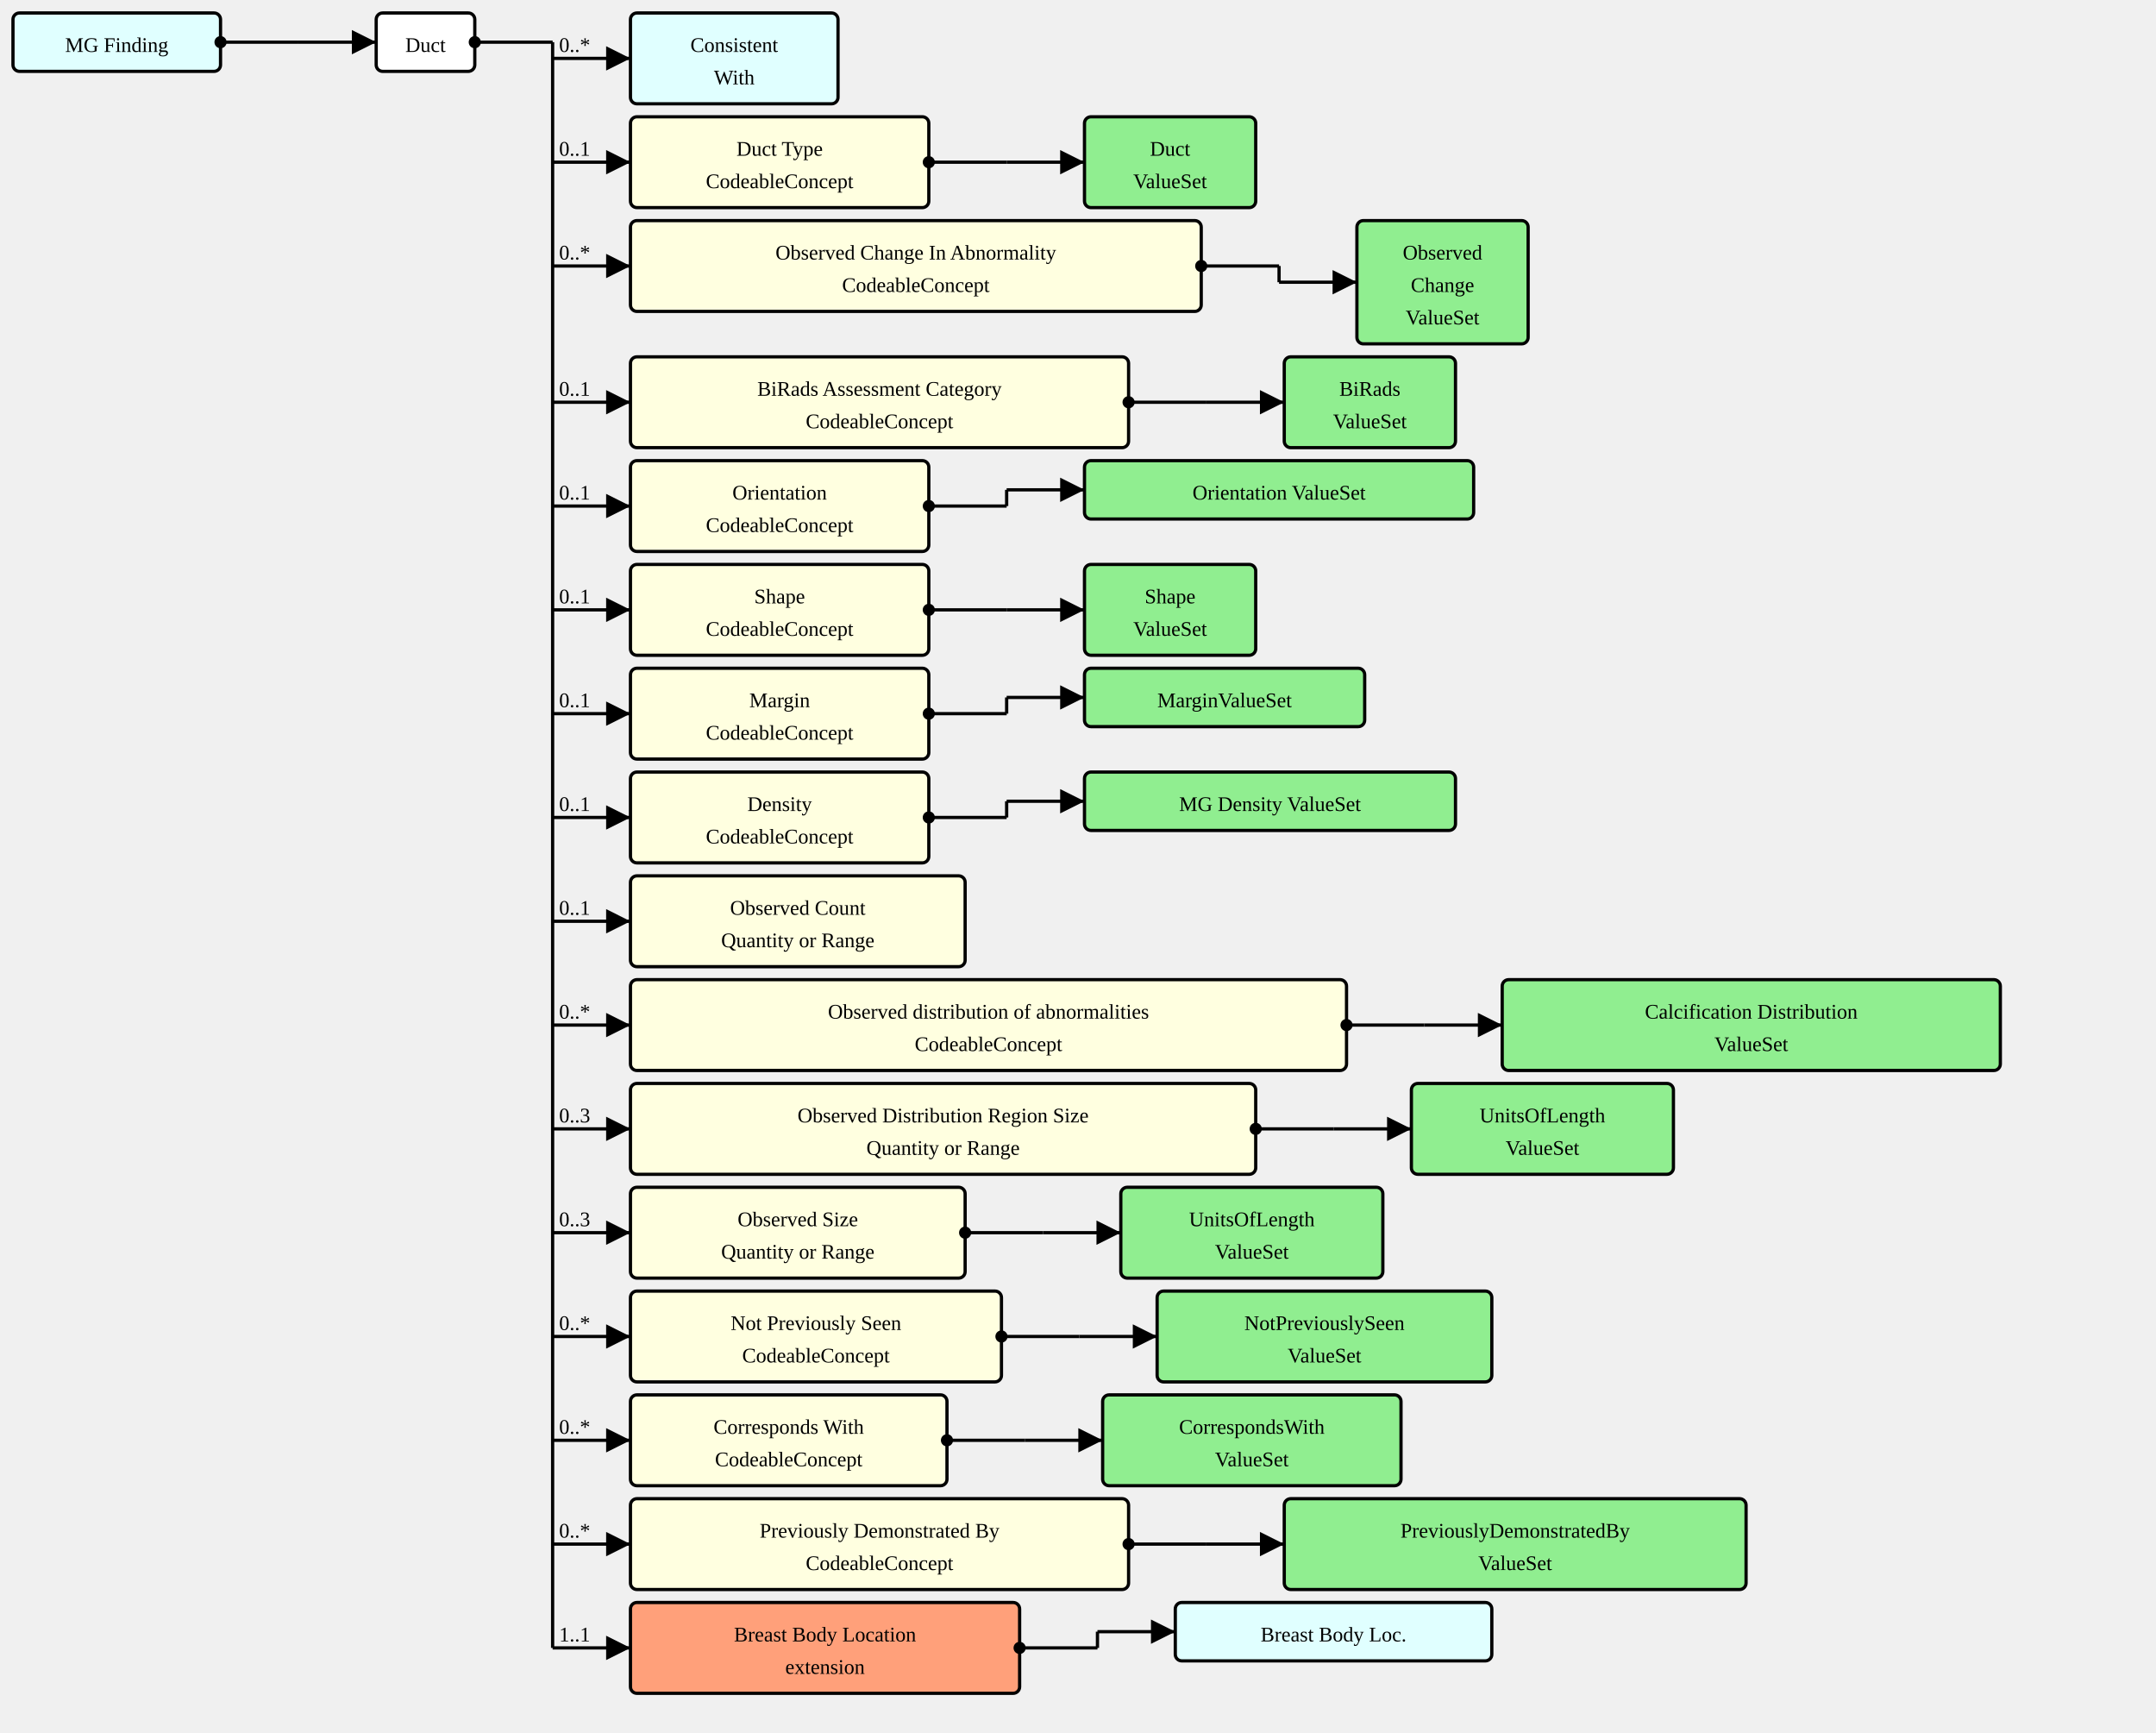
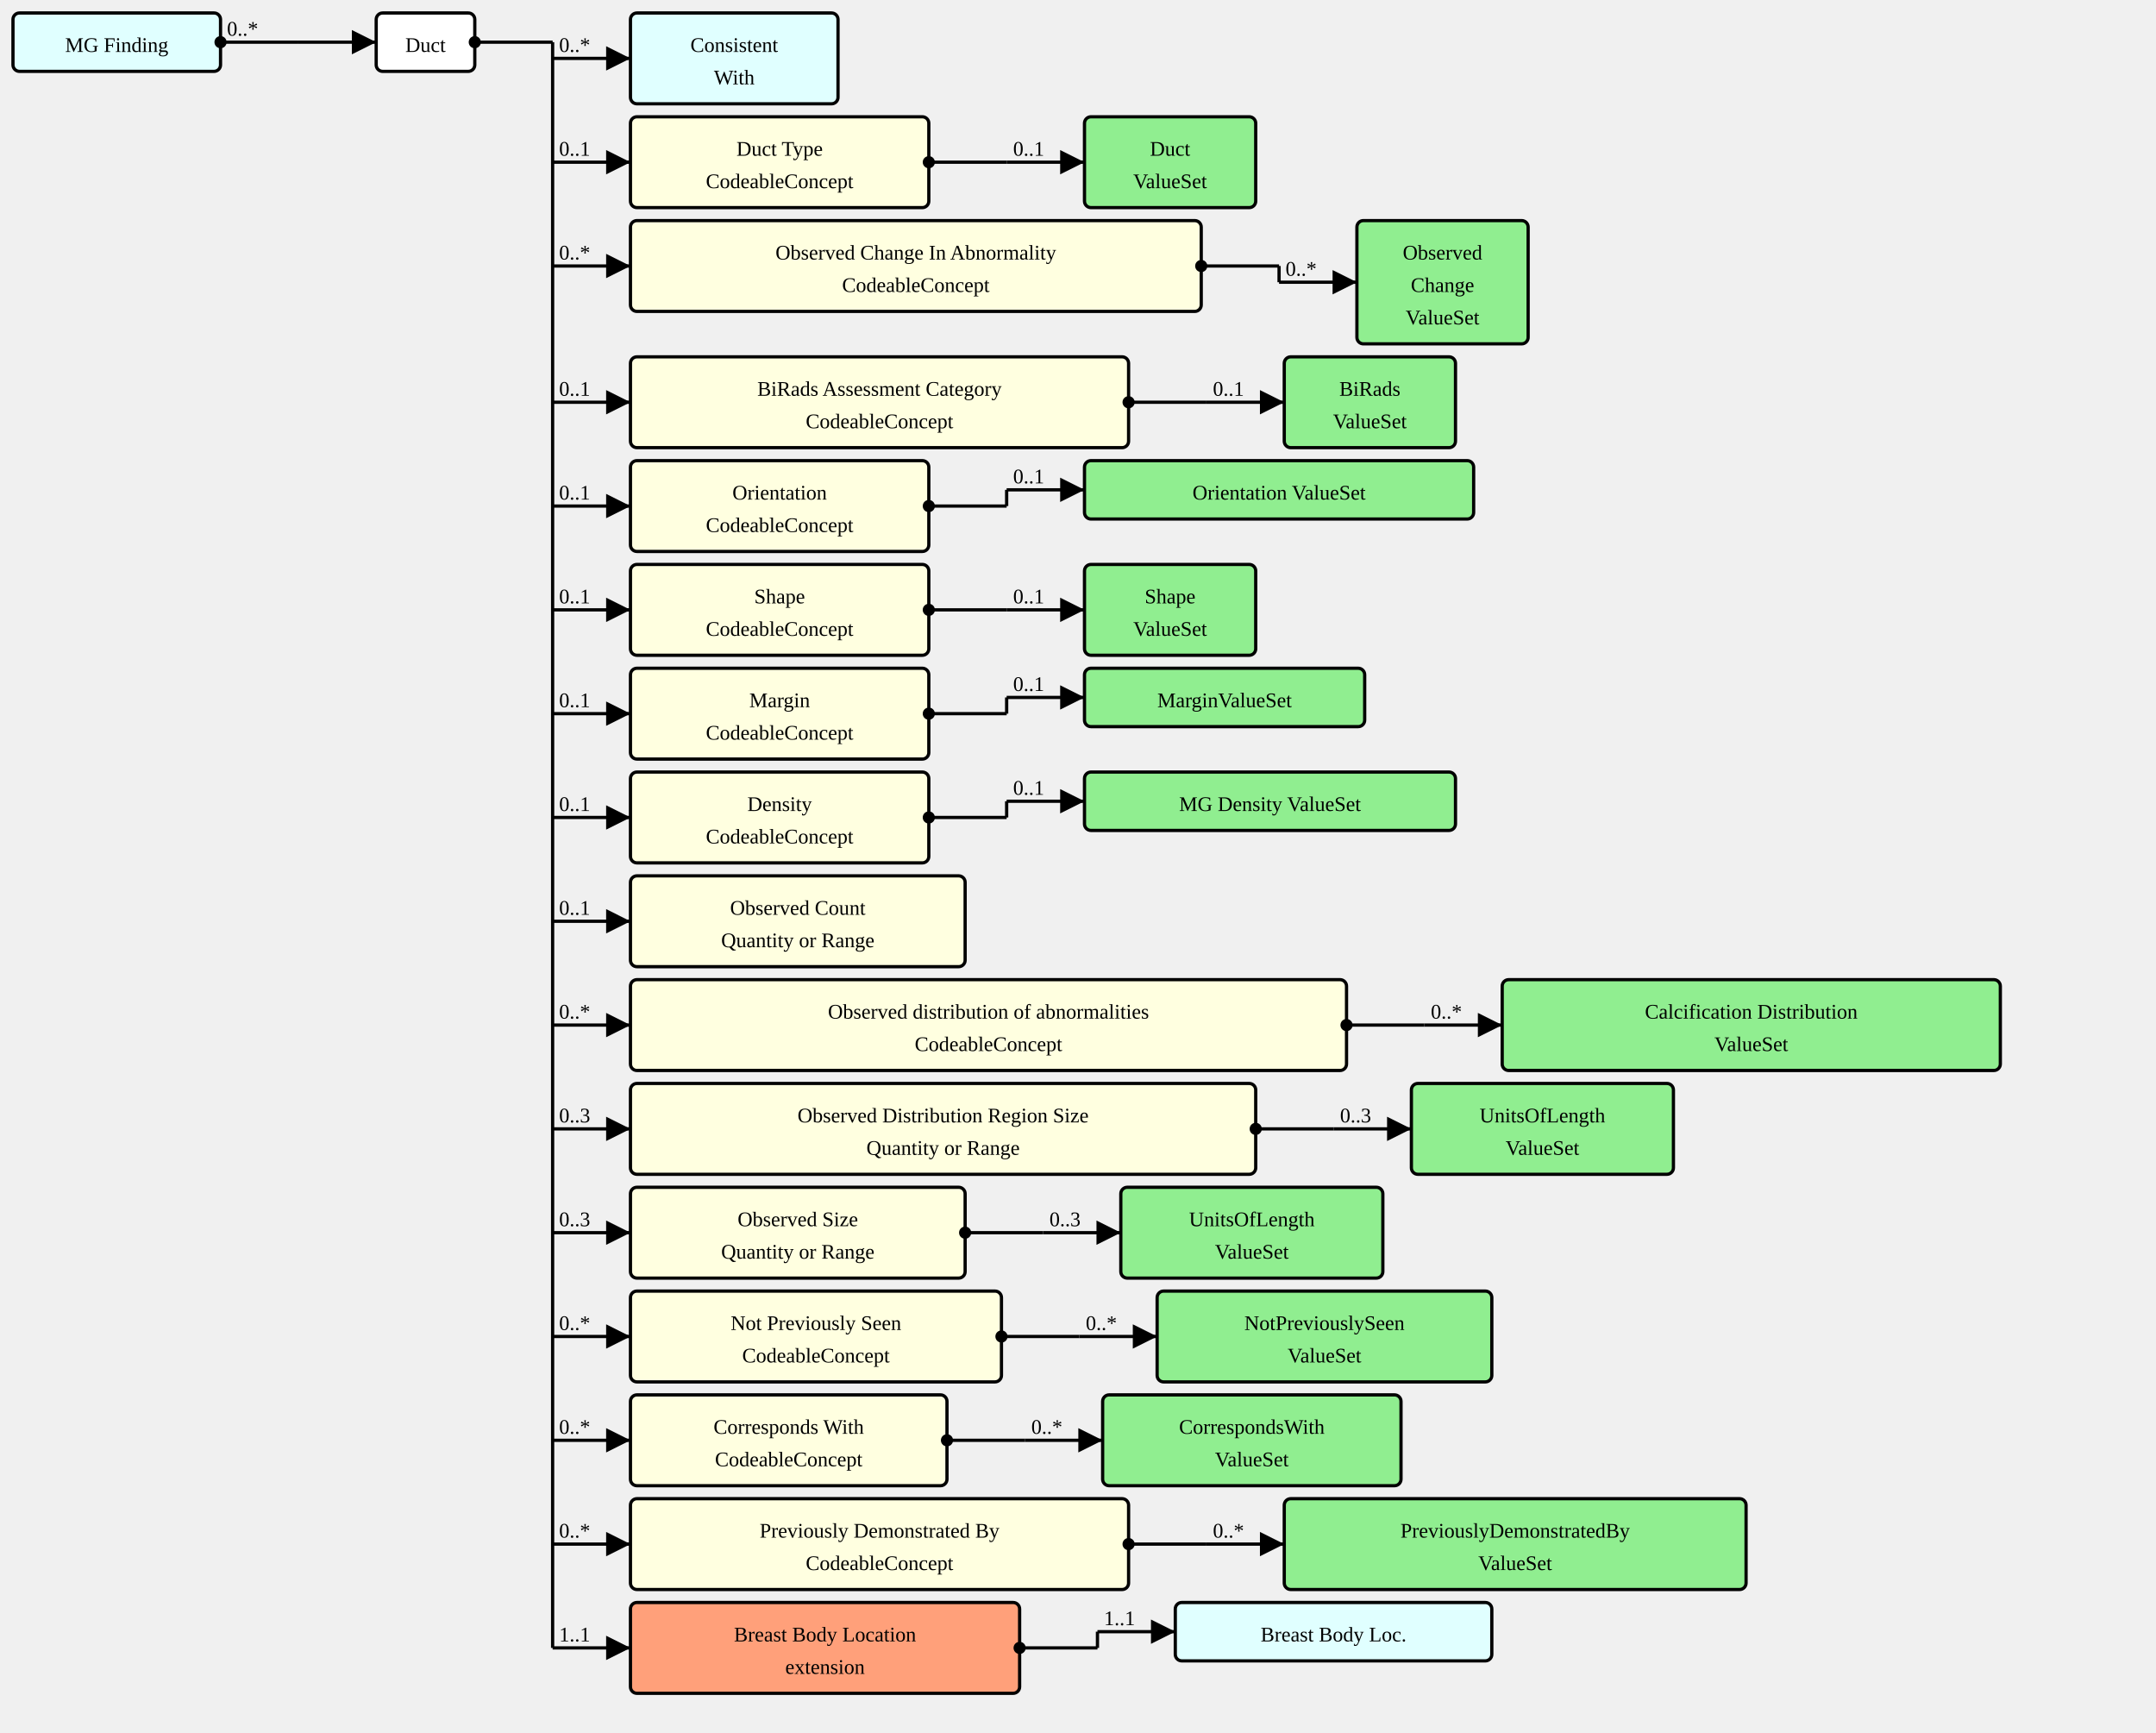
<svg xmlns="http://www.w3.org/2000/svg" version="1.1" width="1246.5" height="1001.25">
  <defs>
    <marker id="arrowStart" markerWidth="3.75" markerHeight="3.75" markerUnits="px" refX="1.875" refY="1.875">
      <circle fill="Black" stroke-width="0" cx="1.875" cy="1.875" r="1.875" />
    </marker>
    <marker id="arrowEnd" markerWidth="7.5" markerHeight="7.5" markerUnits="px" refX="7.5" refY="3.75">
      <polygon fill="Black" stroke-width="0" points="0 0 7.5 3.75 0 7.5" />
    </marker>
  </defs>
  <g>
    <g transform="translate(7.5 7.5)">
      <a href="./StructureDefinition-MGFinding.html" target="_top">
        <rect fill="LightCyan" stroke="Black" stroke-width="1.875" x="0" y="0" width="120" height="33.75" rx="3.75" ry="3.75" />
      </a>
      <a href="./StructureDefinition-MGFinding.html" target="_top">
        <text x="60" y="22.5" text-anchor="middle">MG Finding</text>
      </a>
    </g>
    <line stroke="Black" stroke-width="1.875" marker-end="url(#arrowEnd)" x1="172.5" y1="24.375" x2="217.5" y2="24.375" />
    <text x="176.25" y="20.625" text-anchor="left" />
    <line stroke="Black" stroke-width="1.875" marker-start="url(#arrowStart)" x1="127.5" y1="24.375" x2="172.5" y2="24.375" />
-     <text x="131.25" y="20.625" text-anchor="left" />
+     <text x="131.25" y="20.625" text-anchor="left">0..*</text>
    <line stroke="Black" stroke-width="1.875" x1="172.5" y1="24.375" x2="172.5" y2="24.375" />
  </g>
  <g>
    <g transform="translate(217.5 7.5)">
      <rect fill="White" stroke="Black" stroke-width="1.875" x="0" y="0" width="57" height="33.75" rx="3.75" ry="3.75" />
      <text x="28.5" y="22.5" text-anchor="middle">Duct</text>
    </g>
    <line stroke="Black" stroke-width="1.875" marker-end="url(#arrowEnd)" x1="319.5" y1="33.75" x2="364.5" y2="33.75" />
    <text x="323.25" y="30" text-anchor="left">0..*</text>
    <line stroke="Black" stroke-width="1.875" marker-end="url(#arrowEnd)" x1="319.5" y1="93.75" x2="364.5" y2="93.75" />
    <text x="323.25" y="90" text-anchor="left">0..1</text>
    <line stroke="Black" stroke-width="1.875" marker-end="url(#arrowEnd)" x1="319.5" y1="153.75" x2="364.5" y2="153.75" />
    <text x="323.25" y="150" text-anchor="left">0..*</text>
    <line stroke="Black" stroke-width="1.875" marker-end="url(#arrowEnd)" x1="319.5" y1="232.5" x2="364.5" y2="232.5" />
    <text x="323.25" y="228.75" text-anchor="left">0..1</text>
    <line stroke="Black" stroke-width="1.875" marker-end="url(#arrowEnd)" x1="319.5" y1="292.5" x2="364.5" y2="292.5" />
    <text x="323.25" y="288.75" text-anchor="left">0..1</text>
    <line stroke="Black" stroke-width="1.875" marker-end="url(#arrowEnd)" x1="319.5" y1="352.5" x2="364.5" y2="352.5" />
    <text x="323.25" y="348.75" text-anchor="left">0..1</text>
    <line stroke="Black" stroke-width="1.875" marker-end="url(#arrowEnd)" x1="319.5" y1="412.5" x2="364.5" y2="412.5" />
    <text x="323.25" y="408.75" text-anchor="left">0..1</text>
    <line stroke="Black" stroke-width="1.875" marker-end="url(#arrowEnd)" x1="319.5" y1="472.5" x2="364.5" y2="472.5" />
    <text x="323.25" y="468.75" text-anchor="left">0..1</text>
    <line stroke="Black" stroke-width="1.875" marker-end="url(#arrowEnd)" x1="319.5" y1="532.5" x2="364.5" y2="532.5" />
    <text x="323.25" y="528.75" text-anchor="left">0..1</text>
    <line stroke="Black" stroke-width="1.875" marker-end="url(#arrowEnd)" x1="319.5" y1="592.5" x2="364.5" y2="592.5" />
    <text x="323.25" y="588.75" text-anchor="left">0..*</text>
    <line stroke="Black" stroke-width="1.875" marker-end="url(#arrowEnd)" x1="319.5" y1="652.5" x2="364.5" y2="652.5" />
    <text x="323.25" y="648.75" text-anchor="left">0..3</text>
    <line stroke="Black" stroke-width="1.875" marker-end="url(#arrowEnd)" x1="319.5" y1="712.5" x2="364.5" y2="712.5" />
    <text x="323.25" y="708.75" text-anchor="left">0..3</text>
    <line stroke="Black" stroke-width="1.875" marker-end="url(#arrowEnd)" x1="319.5" y1="772.5" x2="364.5" y2="772.5" />
    <text x="323.25" y="768.75" text-anchor="left">0..*</text>
    <line stroke="Black" stroke-width="1.875" marker-end="url(#arrowEnd)" x1="319.5" y1="832.5" x2="364.5" y2="832.5" />
    <text x="323.25" y="828.75" text-anchor="left">0..*</text>
    <line stroke="Black" stroke-width="1.875" marker-end="url(#arrowEnd)" x1="319.5" y1="892.5" x2="364.5" y2="892.5" />
    <text x="323.25" y="888.75" text-anchor="left">0..*</text>
    <line stroke="Black" stroke-width="1.875" marker-end="url(#arrowEnd)" x1="319.5" y1="952.5" x2="364.5" y2="952.5" />
    <text x="323.25" y="948.75" text-anchor="left">1..1</text>
    <line stroke="Black" stroke-width="1.875" marker-start="url(#arrowStart)" x1="274.5" y1="24.375" x2="319.5" y2="24.375" />
    <text x="278.25" y="20.625" text-anchor="left" />
    <line stroke="Black" stroke-width="1.875" x1="319.5" y1="24.375" x2="319.5" y2="952.5" />
  </g>
  <g>
    <g transform="translate(364.5 7.5)">
      <a href="./StructureDefinition-ConsistentWith.html" target="_top">
        <rect fill="LightCyan" stroke="Black" stroke-width="1.875" x="0" y="0" width="120" height="52.5" rx="3.75" ry="3.75" />
      </a>
      <a href="./StructureDefinition-ConsistentWith.html" target="_top">
        <text x="60" y="22.5" text-anchor="middle">Consistent</text>
      </a>
      <a href="./StructureDefinition-ConsistentWith.html" target="_top">
        <text x="60" y="41.25" text-anchor="middle">With</text>
      </a>
    </g>
  </g>
  <g>
    <g transform="translate(364.5 67.5)">
      <a href="StructureDefinition-AbnormalityDuct-definitions.html#Observation.component:ductType" target="_top">
        <rect fill="LightYellow" stroke="Black" stroke-width="1.875" x="0" y="0" width="172.5" height="52.5" rx="3.75" ry="3.75" />
      </a>
      <a href="StructureDefinition-AbnormalityDuct-definitions.html#Observation.component:ductType" target="_top">
        <text x="86.25" y="22.5" text-anchor="middle">Duct Type</text>
      </a>
      <a href="StructureDefinition-AbnormalityDuct-definitions.html#Observation.component:ductType" target="_top">
        <text x="86.25" y="41.25" text-anchor="middle">CodeableConcept</text>
      </a>
    </g>
    <line stroke="Black" stroke-width="1.875" marker-end="url(#arrowEnd)" x1="582" y1="93.75" x2="627" y2="93.75" />
+     <text x="585.75" y="90" text-anchor="left">0..1</text>
    <line stroke="Black" stroke-width="1.875" marker-start="url(#arrowStart)" x1="537" y1="93.75" x2="582" y2="93.75" />
    <text x="540.75" y="90" text-anchor="left" />
    <line stroke="Black" stroke-width="1.875" x1="582" y1="93.75" x2="582" y2="93.75" />
  </g>
  <g>
    <g transform="translate(627 67.5)">
      <a href="./ValueSet-AbnormalityDuctTypeVS.html" target="_top">
        <rect fill="LightGreen" stroke="Black" stroke-width="1.875" x="0" y="0" width="99" height="52.5" rx="3.75" ry="3.75" />
      </a>
      <a href="./ValueSet-AbnormalityDuctTypeVS.html" target="_top">
        <text x="49.5" y="22.5" text-anchor="middle">Duct</text>
      </a>
      <a href="./ValueSet-AbnormalityDuctTypeVS.html" target="_top">
        <text x="49.5" y="41.25" text-anchor="middle">ValueSet</text>
      </a>
    </g>
  </g>
  <g>
    <g transform="translate(364.5 127.5)">
      <a href="StructureDefinition-AbnormalityDuct-definitions.html#Observation.component:obsChanges" target="_top">
        <rect fill="LightYellow" stroke="Black" stroke-width="1.875" x="0" y="0" width="330" height="52.5" rx="3.75" ry="3.75" />
      </a>
      <a href="StructureDefinition-AbnormalityDuct-definitions.html#Observation.component:obsChanges" target="_top">
        <text x="165" y="22.5" text-anchor="middle">Observed Change In Abnormality</text>
      </a>
      <a href="StructureDefinition-AbnormalityDuct-definitions.html#Observation.component:obsChanges" target="_top">
        <text x="165" y="41.25" text-anchor="middle">CodeableConcept</text>
      </a>
    </g>
    <line stroke="Black" stroke-width="1.875" marker-end="url(#arrowEnd)" x1="739.5" y1="163.125" x2="784.5" y2="163.125" />
+     <text x="743.25" y="159.375" text-anchor="left">0..*</text>
    <line stroke="Black" stroke-width="1.875" marker-start="url(#arrowStart)" x1="694.5" y1="153.75" x2="739.5" y2="153.75" />
    <text x="698.25" y="150" text-anchor="left" />
    <line stroke="Black" stroke-width="1.875" x1="739.5" y1="153.75" x2="739.5" y2="163.125" />
  </g>
  <g>
    <g transform="translate(784.5 127.5)">
      <a href="./ValueSet-ObservedChangesVS.html" target="_top">
        <rect fill="LightGreen" stroke="Black" stroke-width="1.875" x="0" y="0" width="99" height="71.25" rx="3.75" ry="3.75" />
      </a>
      <a href="./ValueSet-ObservedChangesVS.html" target="_top">
        <text x="49.5" y="22.5" text-anchor="middle">Observed</text>
      </a>
      <a href="./ValueSet-ObservedChangesVS.html" target="_top">
        <text x="49.5" y="41.25" text-anchor="middle">Change</text>
      </a>
      <a href="./ValueSet-ObservedChangesVS.html" target="_top">
        <text x="49.5" y="60" text-anchor="middle">ValueSet</text>
      </a>
    </g>
  </g>
  <g>
    <g transform="translate(364.5 206.25)">
      <a href="StructureDefinition-AbnormalityDuct-definitions.html#Observation.component:biRadsAssessmentCategory" target="_top">
        <rect fill="LightYellow" stroke="Black" stroke-width="1.875" x="0" y="0" width="288" height="52.5" rx="3.75" ry="3.75" />
      </a>
      <a href="StructureDefinition-AbnormalityDuct-definitions.html#Observation.component:biRadsAssessmentCategory" target="_top">
        <text x="144" y="22.5" text-anchor="middle">BiRads Assessment Category</text>
      </a>
      <a href="StructureDefinition-AbnormalityDuct-definitions.html#Observation.component:biRadsAssessmentCategory" target="_top">
        <text x="144" y="41.25" text-anchor="middle">CodeableConcept</text>
      </a>
    </g>
    <line stroke="Black" stroke-width="1.875" marker-end="url(#arrowEnd)" x1="697.5" y1="232.5" x2="742.5" y2="232.5" />
+     <text x="701.25" y="228.75" text-anchor="left">0..1</text>
    <line stroke="Black" stroke-width="1.875" marker-start="url(#arrowStart)" x1="652.5" y1="232.5" x2="697.5" y2="232.5" />
    <text x="656.25" y="228.75" text-anchor="left" />
    <line stroke="Black" stroke-width="1.875" x1="697.5" y1="232.5" x2="697.5" y2="232.5" />
  </g>
  <g>
    <g transform="translate(742.5 206.25)">
      <a href="./ValueSet-BiRadsAssessmentCategoriesVS.html" target="_top">
        <rect fill="LightGreen" stroke="Black" stroke-width="1.875" x="0" y="0" width="99" height="52.5" rx="3.75" ry="3.75" />
      </a>
      <a href="./ValueSet-BiRadsAssessmentCategoriesVS.html" target="_top">
        <text x="49.5" y="22.5" text-anchor="middle">BiRads</text>
      </a>
      <a href="./ValueSet-BiRadsAssessmentCategoriesVS.html" target="_top">
        <text x="49.5" y="41.25" text-anchor="middle">ValueSet</text>
      </a>
    </g>
  </g>
  <g>
    <g transform="translate(364.5 266.25)">
      <a href="StructureDefinition-AbnormalityDuct-definitions.html#Observation.component:orientation" target="_top">
        <rect fill="LightYellow" stroke="Black" stroke-width="1.875" x="0" y="0" width="172.5" height="52.5" rx="3.75" ry="3.75" />
      </a>
      <a href="StructureDefinition-AbnormalityDuct-definitions.html#Observation.component:orientation" target="_top">
        <text x="86.25" y="22.5" text-anchor="middle">Orientation</text>
      </a>
      <a href="StructureDefinition-AbnormalityDuct-definitions.html#Observation.component:orientation" target="_top">
        <text x="86.25" y="41.25" text-anchor="middle">CodeableConcept</text>
      </a>
    </g>
    <line stroke="Black" stroke-width="1.875" marker-end="url(#arrowEnd)" x1="582" y1="283.125" x2="627" y2="283.125" />
+     <text x="585.75" y="279.375" text-anchor="left">0..1</text>
    <line stroke="Black" stroke-width="1.875" marker-start="url(#arrowStart)" x1="537" y1="292.5" x2="582" y2="292.5" />
    <text x="540.75" y="288.75" text-anchor="left" />
    <line stroke="Black" stroke-width="1.875" x1="582" y1="283.125" x2="582" y2="292.5" />
  </g>
  <g>
    <g transform="translate(627 266.25)">
      <a href="./ValueSet-OrientationVS.html" target="_top">
        <rect fill="LightGreen" stroke="Black" stroke-width="1.875" x="0" y="0" width="225" height="33.75" rx="3.75" ry="3.75" />
      </a>
      <a href="./ValueSet-OrientationVS.html" target="_top">
        <text x="112.5" y="22.5" text-anchor="middle">Orientation ValueSet</text>
      </a>
    </g>
  </g>
  <g>
    <g transform="translate(364.5 326.25)">
      <a href="StructureDefinition-AbnormalityDuct-definitions.html#Observation.component:shape" target="_top">
        <rect fill="LightYellow" stroke="Black" stroke-width="1.875" x="0" y="0" width="172.5" height="52.5" rx="3.75" ry="3.75" />
      </a>
      <a href="StructureDefinition-AbnormalityDuct-definitions.html#Observation.component:shape" target="_top">
        <text x="86.25" y="22.5" text-anchor="middle">Shape</text>
      </a>
      <a href="StructureDefinition-AbnormalityDuct-definitions.html#Observation.component:shape" target="_top">
        <text x="86.25" y="41.25" text-anchor="middle">CodeableConcept</text>
      </a>
    </g>
    <line stroke="Black" stroke-width="1.875" marker-end="url(#arrowEnd)" x1="582" y1="352.5" x2="627" y2="352.5" />
+     <text x="585.75" y="348.75" text-anchor="left">0..1</text>
    <line stroke="Black" stroke-width="1.875" marker-start="url(#arrowStart)" x1="537" y1="352.5" x2="582" y2="352.5" />
    <text x="540.75" y="348.75" text-anchor="left" />
    <line stroke="Black" stroke-width="1.875" x1="582" y1="352.5" x2="582" y2="352.5" />
  </g>
  <g>
    <g transform="translate(627 326.25)">
      <a href="./ValueSet-ShapeVS.html" target="_top">
        <rect fill="LightGreen" stroke="Black" stroke-width="1.875" x="0" y="0" width="99" height="52.5" rx="3.75" ry="3.75" />
      </a>
      <a href="./ValueSet-ShapeVS.html" target="_top">
        <text x="49.5" y="22.5" text-anchor="middle">Shape</text>
      </a>
      <a href="./ValueSet-ShapeVS.html" target="_top">
        <text x="49.5" y="41.25" text-anchor="middle">ValueSet</text>
      </a>
    </g>
  </g>
  <g>
    <g transform="translate(364.5 386.25)">
      <a href="StructureDefinition-AbnormalityDuct-definitions.html#Observation.component:margin" target="_top">
        <rect fill="LightYellow" stroke="Black" stroke-width="1.875" x="0" y="0" width="172.5" height="52.5" rx="3.75" ry="3.75" />
      </a>
      <a href="StructureDefinition-AbnormalityDuct-definitions.html#Observation.component:margin" target="_top">
        <text x="86.25" y="22.5" text-anchor="middle">Margin</text>
      </a>
      <a href="StructureDefinition-AbnormalityDuct-definitions.html#Observation.component:margin" target="_top">
        <text x="86.25" y="41.25" text-anchor="middle">CodeableConcept</text>
      </a>
    </g>
    <line stroke="Black" stroke-width="1.875" marker-end="url(#arrowEnd)" x1="582" y1="403.125" x2="627" y2="403.125" />
+     <text x="585.75" y="399.375" text-anchor="left">0..1</text>
    <line stroke="Black" stroke-width="1.875" marker-start="url(#arrowStart)" x1="537" y1="412.5" x2="582" y2="412.5" />
    <text x="540.75" y="408.75" text-anchor="left" />
    <line stroke="Black" stroke-width="1.875" x1="582" y1="403.125" x2="582" y2="412.5" />
  </g>
  <g>
    <g transform="translate(627 386.25)">
      <a href="./ValueSet-MarginVS.html" target="_top">
        <rect fill="LightGreen" stroke="Black" stroke-width="1.875" x="0" y="0" width="162" height="33.75" rx="3.75" ry="3.75" />
      </a>
      <a href="./ValueSet-MarginVS.html" target="_top">
        <text x="81" y="22.5" text-anchor="middle">MarginValueSet</text>
      </a>
    </g>
  </g>
  <g>
    <g transform="translate(364.5 446.25)">
      <a href="StructureDefinition-AbnormalityDuct-definitions.html#Observation.component:mgDensity" target="_top">
        <rect fill="LightYellow" stroke="Black" stroke-width="1.875" x="0" y="0" width="172.5" height="52.5" rx="3.75" ry="3.75" />
      </a>
      <a href="StructureDefinition-AbnormalityDuct-definitions.html#Observation.component:mgDensity" target="_top">
        <text x="86.25" y="22.5" text-anchor="middle">Density</text>
      </a>
      <a href="StructureDefinition-AbnormalityDuct-definitions.html#Observation.component:mgDensity" target="_top">
        <text x="86.25" y="41.25" text-anchor="middle">CodeableConcept</text>
      </a>
    </g>
    <line stroke="Black" stroke-width="1.875" marker-end="url(#arrowEnd)" x1="582" y1="463.125" x2="627" y2="463.125" />
+     <text x="585.75" y="459.375" text-anchor="left">0..1</text>
    <line stroke="Black" stroke-width="1.875" marker-start="url(#arrowStart)" x1="537" y1="472.5" x2="582" y2="472.5" />
    <text x="540.75" y="468.75" text-anchor="left" />
    <line stroke="Black" stroke-width="1.875" x1="582" y1="463.125" x2="582" y2="472.5" />
  </g>
  <g>
    <g transform="translate(627 446.25)">
      <a href="./ValueSet-MGDensityVS.html" target="_top">
        <rect fill="LightGreen" stroke="Black" stroke-width="1.875" x="0" y="0" width="214.5" height="33.75" rx="3.75" ry="3.75" />
      </a>
      <a href="./ValueSet-MGDensityVS.html" target="_top">
        <text x="107.25" y="22.5" text-anchor="middle">MG Density ValueSet</text>
      </a>
    </g>
  </g>
  <g>
    <g transform="translate(364.5 506.25)">
      <a href="StructureDefinition-AbnormalityDuct-definitions.html#Observation.component:obsCount" target="_top">
        <rect fill="LightYellow" stroke="Black" stroke-width="1.875" x="0" y="0" width="193.5" height="52.5" rx="3.75" ry="3.75" />
      </a>
      <a href="StructureDefinition-AbnormalityDuct-definitions.html#Observation.component:obsCount" target="_top">
        <text x="96.75" y="22.5" text-anchor="middle">Observed Count</text>
      </a>
      <a href="StructureDefinition-AbnormalityDuct-definitions.html#Observation.component:obsCount" target="_top">
        <text x="96.75" y="41.25" text-anchor="middle">Quantity or Range</text>
      </a>
    </g>
  </g>
  <g>
    <g transform="translate(364.5 566.25)">
      <a href="StructureDefinition-AbnormalityDuct-definitions.html#Observation.component:obsDistribution" target="_top">
        <rect fill="LightYellow" stroke="Black" stroke-width="1.875" x="0" y="0" width="414" height="52.5" rx="3.75" ry="3.75" />
      </a>
      <a href="StructureDefinition-AbnormalityDuct-definitions.html#Observation.component:obsDistribution" target="_top">
        <text x="207" y="22.5" text-anchor="middle">Observed distribution of abnormalities</text>
      </a>
      <a href="StructureDefinition-AbnormalityDuct-definitions.html#Observation.component:obsDistribution" target="_top">
        <text x="207" y="41.25" text-anchor="middle">CodeableConcept</text>
      </a>
    </g>
    <line stroke="Black" stroke-width="1.875" marker-end="url(#arrowEnd)" x1="823.5" y1="592.5" x2="868.5" y2="592.5" />
+     <text x="827.25" y="588.75" text-anchor="left">0..*</text>
    <line stroke="Black" stroke-width="1.875" marker-start="url(#arrowStart)" x1="778.5" y1="592.5" x2="823.5" y2="592.5" />
    <text x="782.25" y="588.75" text-anchor="left" />
    <line stroke="Black" stroke-width="1.875" x1="823.5" y1="592.5" x2="823.5" y2="592.5" />
  </g>
  <g>
    <g transform="translate(868.5 566.25)">
      <a href="./ValueSet-CalcificationDistributionVS.html" target="_top">
        <rect fill="LightGreen" stroke="Black" stroke-width="1.875" x="0" y="0" width="288" height="52.5" rx="3.75" ry="3.75" />
      </a>
      <a href="./ValueSet-CalcificationDistributionVS.html" target="_top">
        <text x="144" y="22.5" text-anchor="middle">Calcification Distribution</text>
      </a>
      <a href="./ValueSet-CalcificationDistributionVS.html" target="_top">
        <text x="144" y="41.25" text-anchor="middle">ValueSet</text>
      </a>
    </g>
  </g>
  <g>
    <g transform="translate(364.5 626.25)">
      <a href="StructureDefinition-AbnormalityDuct-definitions.html#Observation.component:obsDistRegionSize" target="_top">
        <rect fill="LightYellow" stroke="Black" stroke-width="1.875" x="0" y="0" width="361.5" height="52.5" rx="3.75" ry="3.75" />
      </a>
      <a href="StructureDefinition-AbnormalityDuct-definitions.html#Observation.component:obsDistRegionSize" target="_top">
        <text x="180.75" y="22.5" text-anchor="middle">Observed Distribution Region Size</text>
      </a>
      <a href="StructureDefinition-AbnormalityDuct-definitions.html#Observation.component:obsDistRegionSize" target="_top">
        <text x="180.75" y="41.25" text-anchor="middle">Quantity or Range</text>
      </a>
    </g>
    <line stroke="Black" stroke-width="1.875" marker-end="url(#arrowEnd)" x1="771" y1="652.5" x2="816" y2="652.5" />
+     <text x="774.75" y="648.75" text-anchor="left">0..3</text>
    <line stroke="Black" stroke-width="1.875" marker-start="url(#arrowStart)" x1="726" y1="652.5" x2="771" y2="652.5" />
    <text x="729.75" y="648.75" text-anchor="left" />
    <line stroke="Black" stroke-width="1.875" x1="771" y1="652.5" x2="771" y2="652.5" />
  </g>
  <g>
    <g transform="translate(816 626.25)">
      <a href="./ValueSet-UnitsOfLengthVS.html" target="_top">
        <rect fill="LightGreen" stroke="Black" stroke-width="1.875" x="0" y="0" width="151.5" height="52.5" rx="3.75" ry="3.75" />
      </a>
      <a href="./ValueSet-UnitsOfLengthVS.html" target="_top">
        <text x="75.75" y="22.5" text-anchor="middle">UnitsOfLength</text>
      </a>
      <a href="./ValueSet-UnitsOfLengthVS.html" target="_top">
        <text x="75.75" y="41.25" text-anchor="middle">ValueSet</text>
      </a>
    </g>
  </g>
  <g>
    <g transform="translate(364.5 686.25)">
      <a href="StructureDefinition-AbnormalityDuct-definitions.html#Observation.component:obsSize" target="_top">
        <rect fill="LightYellow" stroke="Black" stroke-width="1.875" x="0" y="0" width="193.5" height="52.5" rx="3.75" ry="3.75" />
      </a>
      <a href="StructureDefinition-AbnormalityDuct-definitions.html#Observation.component:obsSize" target="_top">
        <text x="96.75" y="22.5" text-anchor="middle">Observed Size</text>
      </a>
      <a href="StructureDefinition-AbnormalityDuct-definitions.html#Observation.component:obsSize" target="_top">
        <text x="96.75" y="41.25" text-anchor="middle">Quantity or Range</text>
      </a>
    </g>
    <line stroke="Black" stroke-width="1.875" marker-end="url(#arrowEnd)" x1="603" y1="712.5" x2="648" y2="712.5" />
+     <text x="606.75" y="708.75" text-anchor="left">0..3</text>
    <line stroke="Black" stroke-width="1.875" marker-start="url(#arrowStart)" x1="558" y1="712.5" x2="603" y2="712.5" />
    <text x="561.75" y="708.75" text-anchor="left" />
    <line stroke="Black" stroke-width="1.875" x1="603" y1="712.5" x2="603" y2="712.5" />
  </g>
  <g>
    <g transform="translate(647.9999 686.25)">
      <a href="./ValueSet-UnitsOfLengthVS.html" target="_top">
        <rect fill="LightGreen" stroke="Black" stroke-width="1.875" x="0" y="0" width="151.5" height="52.5" rx="3.75" ry="3.75" />
      </a>
      <a href="./ValueSet-UnitsOfLengthVS.html" target="_top">
        <text x="75.75" y="22.5" text-anchor="middle">UnitsOfLength</text>
      </a>
      <a href="./ValueSet-UnitsOfLengthVS.html" target="_top">
        <text x="75.75" y="41.25" text-anchor="middle">ValueSet</text>
      </a>
    </g>
  </g>
  <g>
    <g transform="translate(364.5 746.25)">
      <a href="StructureDefinition-AbnormalityDuct-definitions.html#Observation.component:notPreviouslySeen" target="_top">
        <rect fill="LightYellow" stroke="Black" stroke-width="1.875" x="0" y="0" width="214.5" height="52.5" rx="3.75" ry="3.75" />
      </a>
      <a href="StructureDefinition-AbnormalityDuct-definitions.html#Observation.component:notPreviouslySeen" target="_top">
        <text x="107.25" y="22.5" text-anchor="middle">Not Previously Seen</text>
      </a>
      <a href="StructureDefinition-AbnormalityDuct-definitions.html#Observation.component:notPreviouslySeen" target="_top">
        <text x="107.25" y="41.25" text-anchor="middle">CodeableConcept</text>
      </a>
    </g>
    <line stroke="Black" stroke-width="1.875" marker-end="url(#arrowEnd)" x1="624" y1="772.5" x2="669" y2="772.5" />
+     <text x="627.75" y="768.75" text-anchor="left">0..*</text>
    <line stroke="Black" stroke-width="1.875" marker-start="url(#arrowStart)" x1="579" y1="772.5" x2="624" y2="772.5" />
    <text x="582.75" y="768.75" text-anchor="left" />
    <line stroke="Black" stroke-width="1.875" x1="624" y1="772.5" x2="624" y2="772.5" />
  </g>
  <g>
    <g transform="translate(669 746.25)">
      <a href="./ValueSet-NotPreviouslySeenVS.html" target="_top">
        <rect fill="LightGreen" stroke="Black" stroke-width="1.875" x="0" y="0" width="193.5" height="52.5" rx="3.75" ry="3.75" />
      </a>
      <a href="./ValueSet-NotPreviouslySeenVS.html" target="_top">
        <text x="96.75" y="22.5" text-anchor="middle">NotPreviouslySeen</text>
      </a>
      <a href="./ValueSet-NotPreviouslySeenVS.html" target="_top">
        <text x="96.75" y="41.25" text-anchor="middle">ValueSet</text>
      </a>
    </g>
  </g>
  <g>
    <g transform="translate(364.5 806.25)">
      <a href="StructureDefinition-AbnormalityDuct-definitions.html#Observation.component:correspondsWith" target="_top">
        <rect fill="LightYellow" stroke="Black" stroke-width="1.875" x="0" y="0" width="183" height="52.5" rx="3.75" ry="3.75" />
      </a>
      <a href="StructureDefinition-AbnormalityDuct-definitions.html#Observation.component:correspondsWith" target="_top">
        <text x="91.5" y="22.5" text-anchor="middle">Corresponds With</text>
      </a>
      <a href="StructureDefinition-AbnormalityDuct-definitions.html#Observation.component:correspondsWith" target="_top">
        <text x="91.5" y="41.25" text-anchor="middle">CodeableConcept</text>
      </a>
    </g>
    <line stroke="Black" stroke-width="1.875" marker-end="url(#arrowEnd)" x1="592.5" y1="832.5" x2="637.5" y2="832.5" />
+     <text x="596.25" y="828.75" text-anchor="left">0..*</text>
    <line stroke="Black" stroke-width="1.875" marker-start="url(#arrowStart)" x1="547.5" y1="832.5" x2="592.5" y2="832.5" />
    <text x="551.25" y="828.75" text-anchor="left" />
    <line stroke="Black" stroke-width="1.875" x1="592.5" y1="832.5" x2="592.5" y2="832.5" />
  </g>
  <g>
    <g transform="translate(637.5 806.25)">
      <a href="./ValueSet-CorrespondsWithVS.html" target="_top">
        <rect fill="LightGreen" stroke="Black" stroke-width="1.875" x="0" y="0" width="172.5" height="52.5" rx="3.75" ry="3.75" />
      </a>
      <a href="./ValueSet-CorrespondsWithVS.html" target="_top">
        <text x="86.25" y="22.5" text-anchor="middle">CorrespondsWith</text>
      </a>
      <a href="./ValueSet-CorrespondsWithVS.html" target="_top">
        <text x="86.25" y="41.25" text-anchor="middle">ValueSet</text>
      </a>
    </g>
  </g>
  <g>
    <g transform="translate(364.5 866.25)">
      <a href="StructureDefinition-AbnormalityDuct-definitions.html#Observation.component:PreviouslyDemonstratedBy" target="_top">
        <rect fill="LightYellow" stroke="Black" stroke-width="1.875" x="0" y="0" width="288" height="52.5" rx="3.75" ry="3.75" />
      </a>
      <a href="StructureDefinition-AbnormalityDuct-definitions.html#Observation.component:PreviouslyDemonstratedBy" target="_top">
        <text x="144" y="22.5" text-anchor="middle">Previously Demonstrated By</text>
      </a>
      <a href="StructureDefinition-AbnormalityDuct-definitions.html#Observation.component:PreviouslyDemonstratedBy" target="_top">
        <text x="144" y="41.25" text-anchor="middle">CodeableConcept</text>
      </a>
    </g>
    <line stroke="Black" stroke-width="1.875" marker-end="url(#arrowEnd)" x1="697.5" y1="892.5" x2="742.5" y2="892.5" />
+     <text x="701.25" y="888.75" text-anchor="left">0..*</text>
    <line stroke="Black" stroke-width="1.875" marker-start="url(#arrowStart)" x1="652.5" y1="892.5" x2="697.5" y2="892.5" />
    <text x="656.25" y="888.75" text-anchor="left" />
    <line stroke="Black" stroke-width="1.875" x1="697.5" y1="892.5" x2="697.5" y2="892.5" />
  </g>
  <g>
    <g transform="translate(742.5 866.25)">
      <a href="./ValueSet-PreviouslyDemonstratedByVS.html" target="_top">
        <rect fill="LightGreen" stroke="Black" stroke-width="1.875" x="0" y="0" width="267" height="52.5" rx="3.75" ry="3.75" />
      </a>
      <a href="./ValueSet-PreviouslyDemonstratedByVS.html" target="_top">
        <text x="133.5" y="22.5" text-anchor="middle">PreviouslyDemonstratedBy</text>
      </a>
      <a href="./ValueSet-PreviouslyDemonstratedByVS.html" target="_top">
        <text x="133.5" y="41.25" text-anchor="middle">ValueSet</text>
      </a>
    </g>
  </g>
  <g>
    <g transform="translate(364.5 926.25)">
      <a href="StructureDefinition-AbnormalityDuct-definitions.html#Observation.bodySite.extension:breastBodyLocation" target="_top">
        <rect fill="LightSalmon" stroke="Black" stroke-width="1.875" x="0" y="0" width="225" height="52.5" rx="3.75" ry="3.75" />
      </a>
      <a href="StructureDefinition-AbnormalityDuct-definitions.html#Observation.bodySite.extension:breastBodyLocation" target="_top">
        <text x="112.5" y="22.5" text-anchor="middle">Breast Body Location</text>
      </a>
      <a href="StructureDefinition-AbnormalityDuct-definitions.html#Observation.bodySite.extension:breastBodyLocation" target="_top">
        <text x="112.5" y="41.25" text-anchor="middle">extension</text>
      </a>
    </g>
    <line stroke="Black" stroke-width="1.875" marker-end="url(#arrowEnd)" x1="634.5" y1="943.125" x2="679.5" y2="943.125" />
+     <text x="638.25" y="939.375" text-anchor="left">1..1</text>
    <line stroke="Black" stroke-width="1.875" marker-start="url(#arrowStart)" x1="589.5" y1="952.5" x2="634.5" y2="952.5" />
    <text x="593.25" y="948.75" text-anchor="left" />
    <line stroke="Black" stroke-width="1.875" x1="634.5" y1="943.125" x2="634.5" y2="952.5" />
  </g>
  <g>
    <g transform="translate(679.5 926.25)">
      <a href="./StructureDefinition-BreastBodyLocationExtension.html" target="_top">
        <rect fill="LightCyan" stroke="Black" stroke-width="1.875" x="0" y="0" width="183" height="33.75" rx="3.75" ry="3.75" />
      </a>
      <a href="./StructureDefinition-BreastBodyLocationExtension.html" target="_top">
        <text x="91.5" y="22.5" text-anchor="middle">Breast Body Loc.</text>
      </a>
    </g>
  </g>
</svg>
